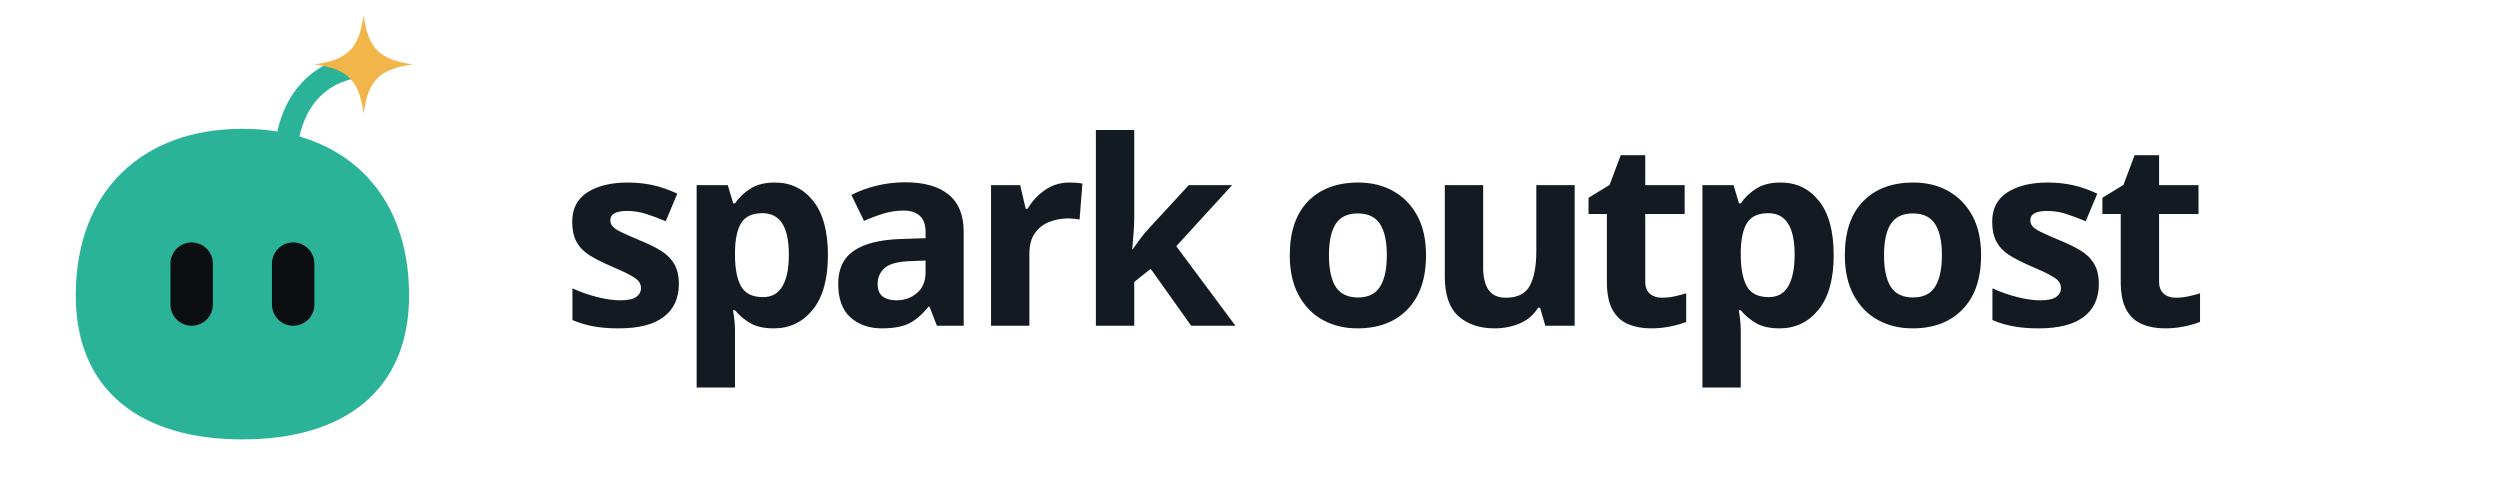
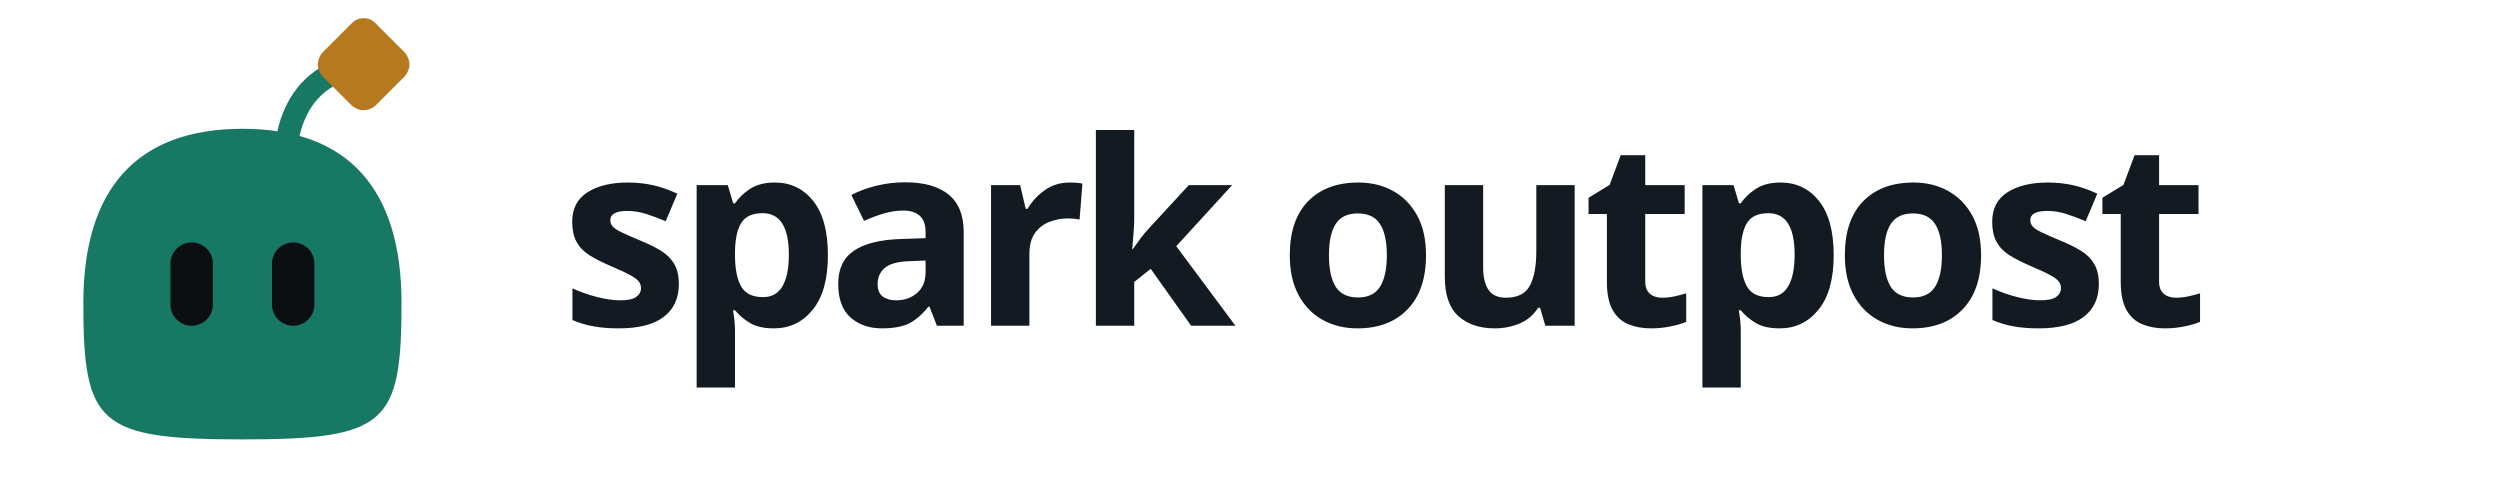
<svg xmlns="http://www.w3.org/2000/svg" viewBox="0 0 330 64">
  <g>
-     <path d="M38 18C39 13 42 10 46 9" fill="none" stroke="#2bb39a" stroke-width="3" stroke-linecap="round" />
-     <path d="M48 2C48.6 6.4 50.1 7.9 54.5 8.5C50.1 9.1 48.6 10.6 48 15C47.4 10.6 45.9 9.1 41.5 8.5C45.9 7.9 47.4 6.4 48 2Z" fill="#f2b54a" />
-     <path d="M10 39C10 25 19 17 32 17C45 17 54 25 54 39C54 51.5 45.5 58 32 58C18.5 58 10 51.5 10 39Z" fill="#2bb39a" />
+     <path d="M38 18C39 13 42 10 46 9" fill="none" stroke="#177864" stroke-width="3" stroke-linecap="round" />
+     <path d="M48 2.4Q48.9 2.4 49.5 3L53.5 7Q54.6 8.5 53.5 10L49.5 14Q48 15.1 46.5 14L42.5 10Q41.4 8.5 42.5 7L46.5 3Q47.1 2.4 48 2.4Z" fill="#b7791f" />
+     <path d="M11 40C11 25 18 17 32 17C46 17 53 25 53 40C53 56 51 58 32 58C13 58 11 56 11 40Z" fill="#177864" />
    <g fill="#0c0f12">
      <rect x="22.5" y="32" width="5.6" height="11" rx="2.8" />
      <rect x="35.9" y="32" width="5.6" height="11" rx="2.8" />
    </g>
  </g>
  <text x="74" y="43" font-size="34" font-family="Bricolage Grotesque, Geist, system-ui, sans-serif" font-weight="800" letter-spacing="-1.6" fill="#141a21">spark outpost</text>
</svg>
